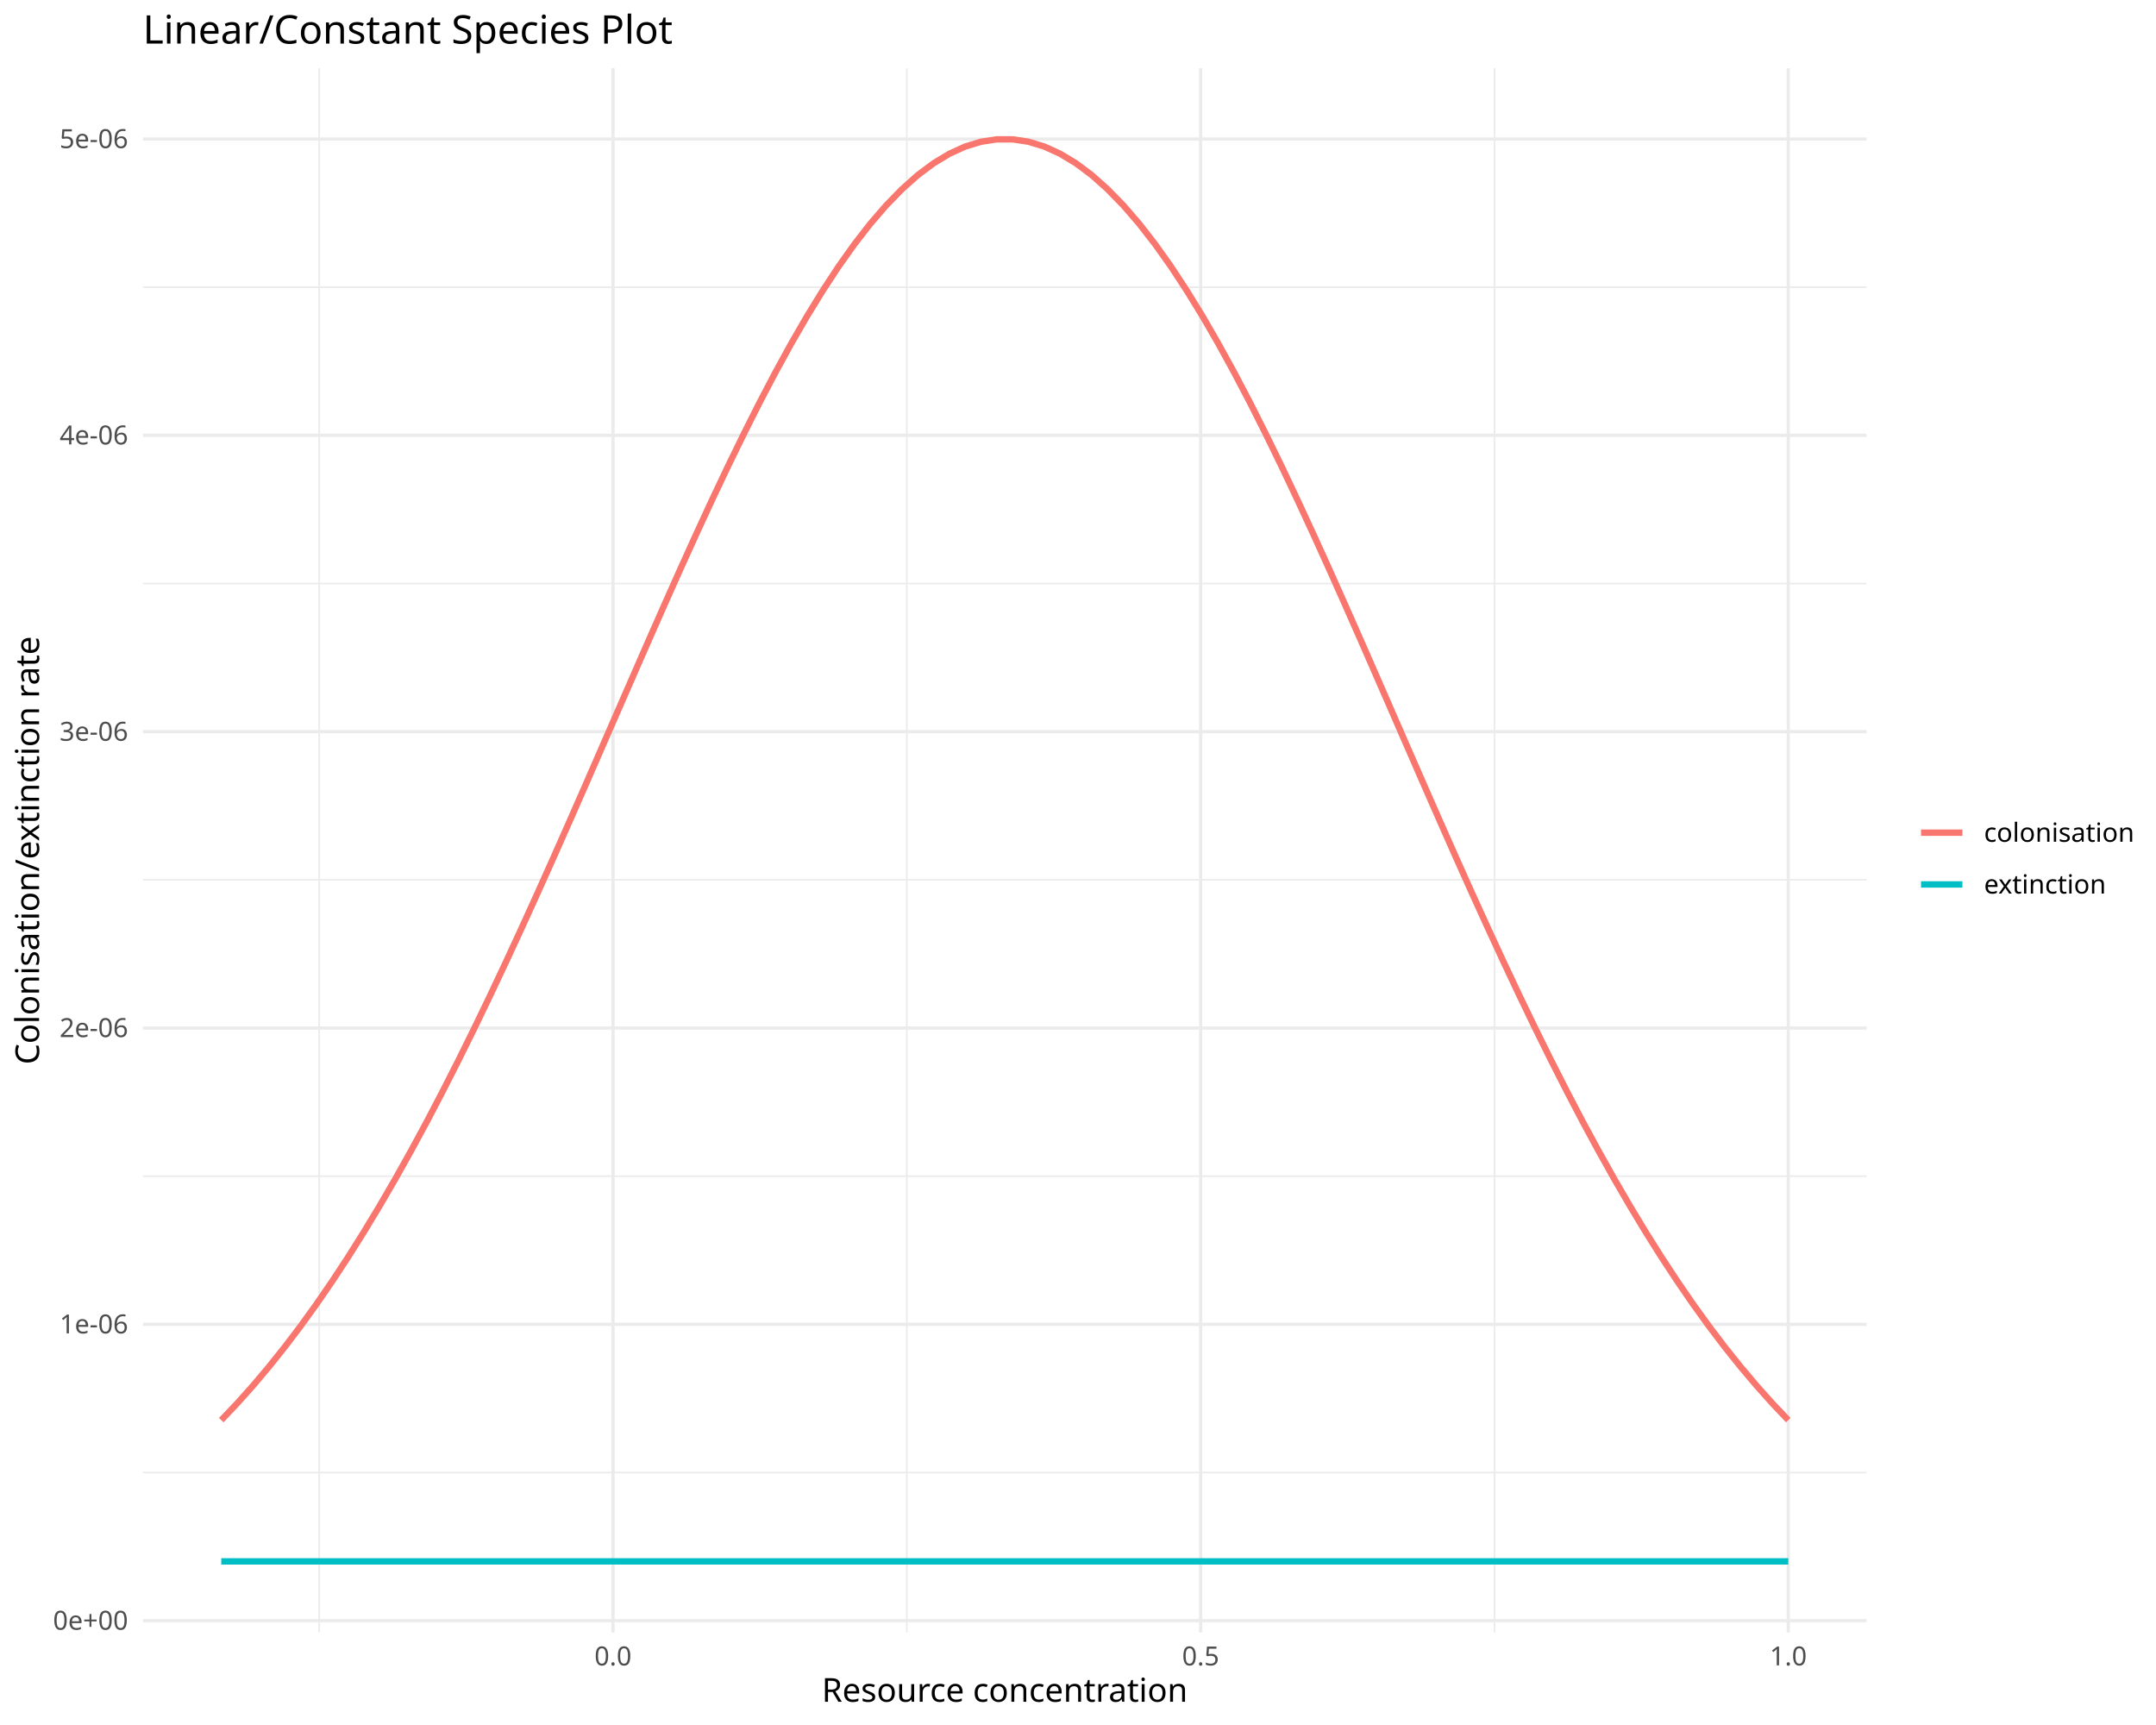
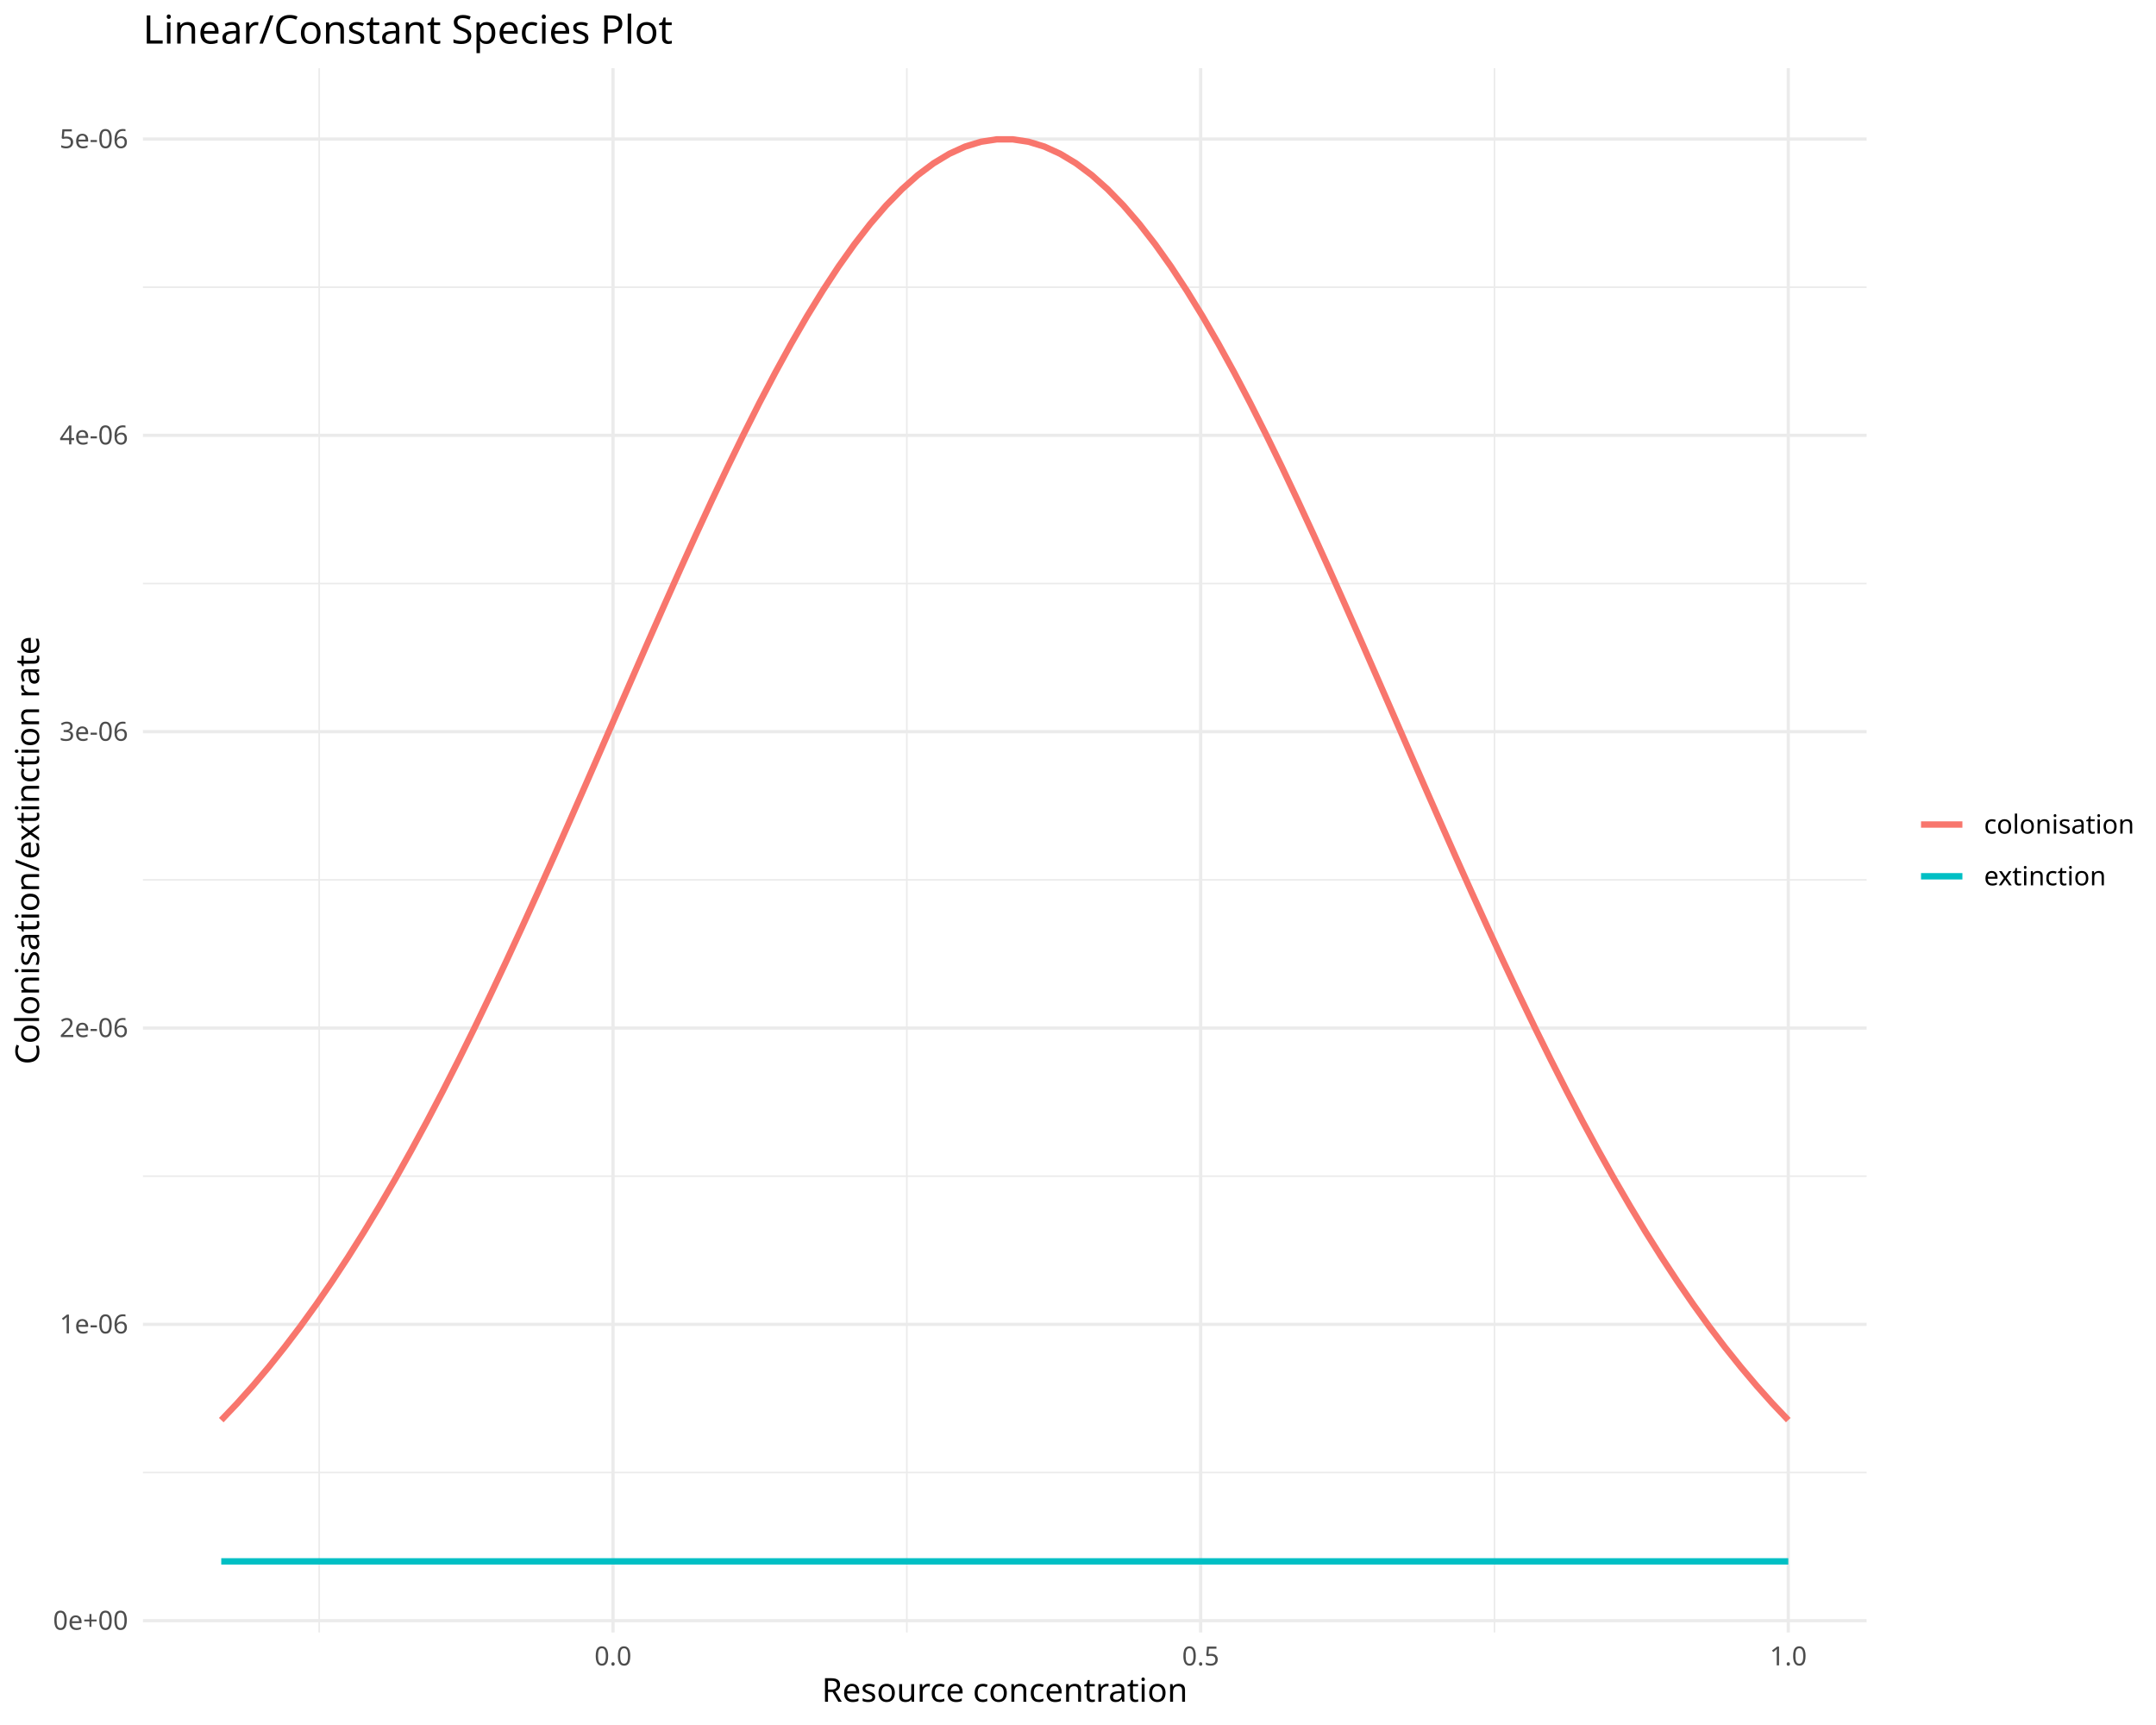
<svg xmlns="http://www.w3.org/2000/svg" class="svglite" data-engine-version="2.0" width="720.00pt" height="576.00pt" viewBox="0 0 720.00 576.00">
  <defs>
    <style type="text/css">
    .svglite line, .svglite polyline, .svglite polygon, .svglite path, .svglite rect, .svglite circle {
      fill: none;
      stroke: #000000;
      stroke-linecap: round;
      stroke-linejoin: round;
      stroke-miterlimit: 10.00;
    }
  </style>
  </defs>
  <rect width="100%" height="100%" style="stroke: none; fill: #FFFFFF;" />
  <defs>
    <clipPath id="cpMC4wMHw3MjAuMDB8MC4wMHw1NzYuMDA=">
      <rect x="0.00" y="0.00" width="720.00" height="576.00" />
    </clipPath>
  </defs>
  <g clip-path="url(#cpMC4wMHw3MjAuMDB8MC4wMHw1NzYuMDA=)">
</g>
  <defs>
    <clipPath id="cpNDcuNzN8NjIzLjM2fDIyLjc4fDU0NS4xMQ==">
      <rect x="47.73" y="22.78" width="575.64" height="522.33" />
    </clipPath>
  </defs>
  <g clip-path="url(#cpNDcuNzN8NjIzLjM2fDIyLjc4fDU0NS4xMQ==)">
    <polyline points="47.73,491.69 623.36,491.69 " style="stroke-width: 0.53; stroke: #EBEBEB; stroke-linecap: butt;" />
    <polyline points="47.73,392.74 623.36,392.74 " style="stroke-width: 0.53; stroke: #EBEBEB; stroke-linecap: butt;" />
    <polyline points="47.73,293.79 623.36,293.79 " style="stroke-width: 0.53; stroke: #EBEBEB; stroke-linecap: butt;" />
    <polyline points="47.73,194.85 623.36,194.85 " style="stroke-width: 0.53; stroke: #EBEBEB; stroke-linecap: butt;" />
    <polyline points="47.73,95.90 623.36,95.90 " style="stroke-width: 0.53; stroke: #EBEBEB; stroke-linecap: butt;" />
    <polyline points="106.60,545.11 106.60,22.78 " style="stroke-width: 0.53; stroke: #EBEBEB; stroke-linecap: butt;" />
    <polyline points="302.84,545.11 302.84,22.78 " style="stroke-width: 0.53; stroke: #EBEBEB; stroke-linecap: butt;" />
    <polyline points="499.08,545.11 499.08,22.78 " style="stroke-width: 0.53; stroke: #EBEBEB; stroke-linecap: butt;" />
    <polyline points="47.73,541.16 623.36,541.16 " style="stroke-width: 1.07; stroke: #EBEBEB; stroke-linecap: butt;" />
    <polyline points="47.73,442.21 623.36,442.21 " style="stroke-width: 1.07; stroke: #EBEBEB; stroke-linecap: butt;" />
    <polyline points="47.73,343.27 623.36,343.27 " style="stroke-width: 1.07; stroke: #EBEBEB; stroke-linecap: butt;" />
    <polyline points="47.73,244.32 623.36,244.32 " style="stroke-width: 1.07; stroke: #EBEBEB; stroke-linecap: butt;" />
    <polyline points="47.73,145.37 623.36,145.37 " style="stroke-width: 1.07; stroke: #EBEBEB; stroke-linecap: butt;" />
    <polyline points="47.73,46.42 623.36,46.42 " style="stroke-width: 1.07; stroke: #EBEBEB; stroke-linecap: butt;" />
    <polyline points="204.72,545.11 204.72,22.78 " style="stroke-width: 1.07; stroke: #EBEBEB; stroke-linecap: butt;" />
    <polyline points="400.96,545.11 400.96,22.78 " style="stroke-width: 1.07; stroke: #EBEBEB; stroke-linecap: butt;" />
    <polyline points="597.20,545.11 597.20,22.78 " style="stroke-width: 1.07; stroke: #EBEBEB; stroke-linecap: butt;" />
    <polyline points="73.89,474.20 79.18,468.63 84.46,462.72 89.75,456.46 95.03,449.86 100.32,442.90 105.61,435.58 110.89,427.90 116.18,419.86 121.46,411.47 126.75,402.71 132.04,393.61 137.32,384.17 142.61,374.40 147.89,364.30 153.18,353.90 158.47,343.21 163.75,332.26 169.04,321.05 174.32,309.63 179.61,298.01 184.90,286.22 190.18,274.30 195.47,262.27 200.75,250.18 206.04,238.06 211.33,225.95 216.61,213.89 221.90,201.92 227.18,190.09 232.47,178.43 237.75,167.01 243.04,155.85 248.33,145.01 253.61,134.52 258.90,124.44 264.18,114.81 269.47,105.66 274.76,97.05 280.04,89.00 285.33,81.56 290.61,74.76 295.90,68.63 301.19,63.20 306.47,58.49 311.76,54.53 317.04,51.35 322.33,48.94 327.62,47.33 332.90,46.53 338.19,46.53 343.47,47.33 348.76,48.94 354.05,51.35 359.33,54.53 364.62,58.49 369.90,63.20 375.19,68.63 380.47,74.76 385.76,81.56 391.05,89.00 396.33,97.05 401.62,105.66 406.90,114.81 412.19,124.44 417.48,134.52 422.76,145.01 428.05,155.85 433.33,167.01 438.62,178.43 443.91,190.09 449.19,201.92 454.48,213.89 459.76,225.95 465.05,238.06 470.34,250.18 475.62,262.27 480.91,274.30 486.19,286.22 491.48,298.01 496.77,309.63 502.05,321.05 507.34,332.26 512.62,343.21 517.91,353.90 523.20,364.30 528.48,374.40 533.77,384.17 539.05,393.61 544.34,402.71 549.62,411.47 554.91,419.86 560.20,427.90 565.48,435.58 570.77,442.90 576.05,449.86 581.34,456.46 586.63,462.72 591.91,468.63 597.20,474.20 " style="stroke-width: 2.13; stroke: #F8766D; stroke-linecap: butt;" />
    <polyline points="73.89,521.37 79.18,521.37 84.46,521.37 89.75,521.37 95.03,521.37 100.32,521.37 105.61,521.37 110.89,521.37 116.18,521.37 121.46,521.37 126.75,521.37 132.04,521.37 137.32,521.37 142.61,521.37 147.89,521.37 153.18,521.37 158.47,521.37 163.75,521.37 169.04,521.37 174.32,521.37 179.61,521.37 184.90,521.37 190.18,521.37 195.47,521.37 200.75,521.37 206.04,521.37 211.33,521.37 216.61,521.37 221.90,521.37 227.18,521.37 232.47,521.37 237.75,521.37 243.04,521.37 248.33,521.37 253.61,521.37 258.90,521.37 264.18,521.37 269.47,521.37 274.76,521.37 280.04,521.37 285.33,521.37 290.61,521.37 295.90,521.37 301.19,521.37 306.47,521.37 311.76,521.37 317.04,521.37 322.33,521.37 327.62,521.37 332.90,521.37 338.19,521.37 343.47,521.37 348.76,521.37 354.05,521.37 359.33,521.37 364.62,521.37 369.90,521.37 375.19,521.37 380.47,521.37 385.76,521.37 391.05,521.37 396.33,521.37 401.62,521.37 406.90,521.37 412.19,521.37 417.48,521.37 422.76,521.37 428.05,521.37 433.33,521.37 438.62,521.37 443.91,521.37 449.19,521.37 454.48,521.37 459.76,521.37 465.05,521.37 470.34,521.37 475.62,521.37 480.91,521.37 486.19,521.37 491.48,521.37 496.77,521.37 502.05,521.37 507.34,521.37 512.62,521.37 517.91,521.37 523.20,521.37 528.48,521.37 533.77,521.37 539.05,521.37 544.34,521.37 549.62,521.37 554.91,521.37 560.20,521.37 565.48,521.37 570.77,521.37 576.05,521.37 581.34,521.37 586.63,521.37 591.91,521.37 597.20,521.37 " style="stroke-width: 2.13; stroke: #00BFC4; stroke-linecap: butt;" />
  </g>
  <g clip-path="url(#cpMC4wMHw3MjAuMDB8MC4wMHw1NzYuMDA=)">
    <text x="42.79" y="544.19" text-anchor="end" style="font-size: 8.80px; fill: #4D4D4D; font-family: sans;" textLength="24.72px" lengthAdjust="spacingAndGlyphs">0e+00</text>
    <text x="42.79" y="445.24" text-anchor="end" style="font-size: 8.80px; fill: #4D4D4D; font-family: sans;" textLength="22.51px" lengthAdjust="spacingAndGlyphs">1e-06</text>
    <text x="42.79" y="346.29" text-anchor="end" style="font-size: 8.80px; fill: #4D4D4D; font-family: sans;" textLength="22.51px" lengthAdjust="spacingAndGlyphs">2e-06</text>
    <text x="42.79" y="247.35" text-anchor="end" style="font-size: 8.80px; fill: #4D4D4D; font-family: sans;" textLength="22.51px" lengthAdjust="spacingAndGlyphs">3e-06</text>
    <text x="42.79" y="148.40" text-anchor="end" style="font-size: 8.80px; fill: #4D4D4D; font-family: sans;" textLength="22.51px" lengthAdjust="spacingAndGlyphs">4e-06</text>
    <text x="42.79" y="49.45" text-anchor="end" style="font-size: 8.80px; fill: #4D4D4D; font-family: sans;" textLength="22.51px" lengthAdjust="spacingAndGlyphs">5e-06</text>
    <text x="204.72" y="556.10" text-anchor="middle" style="font-size: 8.80px; fill: #4D4D4D; font-family: sans;" textLength="12.23px" lengthAdjust="spacingAndGlyphs">0.0</text>
    <text x="400.96" y="556.10" text-anchor="middle" style="font-size: 8.80px; fill: #4D4D4D; font-family: sans;" textLength="12.23px" lengthAdjust="spacingAndGlyphs">0.5</text>
    <text x="597.20" y="556.10" text-anchor="middle" style="font-size: 8.80px; fill: #4D4D4D; font-family: sans;" textLength="12.23px" lengthAdjust="spacingAndGlyphs">1.0</text>
    <text x="335.54" y="568.24" text-anchor="middle" style="font-size: 11.00px; font-family: sans;" textLength="116.20px" lengthAdjust="spacingAndGlyphs">Resource concentration</text>
    <text transform="translate(13.05,283.95) rotate(-90)" text-anchor="middle" style="font-size: 11.00px; font-family: sans;" textLength="132.09px" lengthAdjust="spacingAndGlyphs">Colonisation/extinction rate</text>
-     <line x1="641.53" y1="278.05" x2="655.35" y2="278.05" style="stroke-width: 2.13; stroke: #F8766D; stroke-linecap: butt;" />
-     <line x1="641.53" y1="295.33" x2="655.35" y2="295.33" style="stroke-width: 2.13; stroke: #00BFC4; stroke-linecap: butt;" />
-     <text x="662.56" y="281.08" style="font-size: 8.80px; font-family: sans;" textLength="46.48px" lengthAdjust="spacingAndGlyphs">colonisation</text>
-     <text x="662.56" y="298.36" style="font-size: 8.80px; font-family: sans;" textLength="37.18px" lengthAdjust="spacingAndGlyphs">extinction</text>
+     <line x1="641.53" y1="275.31" x2="655.35" y2="275.31" style="stroke-width: 2.13; stroke: #F8766D; stroke-linecap: butt;" />
+     <line x1="641.53" y1="292.59" x2="655.35" y2="292.59" style="stroke-width: 2.13; stroke: #00BFC4; stroke-linecap: butt;" />
+     <text x="662.56" y="278.34" style="font-size: 8.80px; font-family: sans;" textLength="46.48px" lengthAdjust="spacingAndGlyphs">colonisation</text>
+     <text x="662.56" y="295.62" style="font-size: 8.80px; font-family: sans;" textLength="37.18px" lengthAdjust="spacingAndGlyphs">extinction</text>
    <text x="47.73" y="14.56" style="font-size: 13.20px; font-family: sans;" textLength="170.26px" lengthAdjust="spacingAndGlyphs">Linear/Constant Species Plot</text>
  </g>
</svg>
